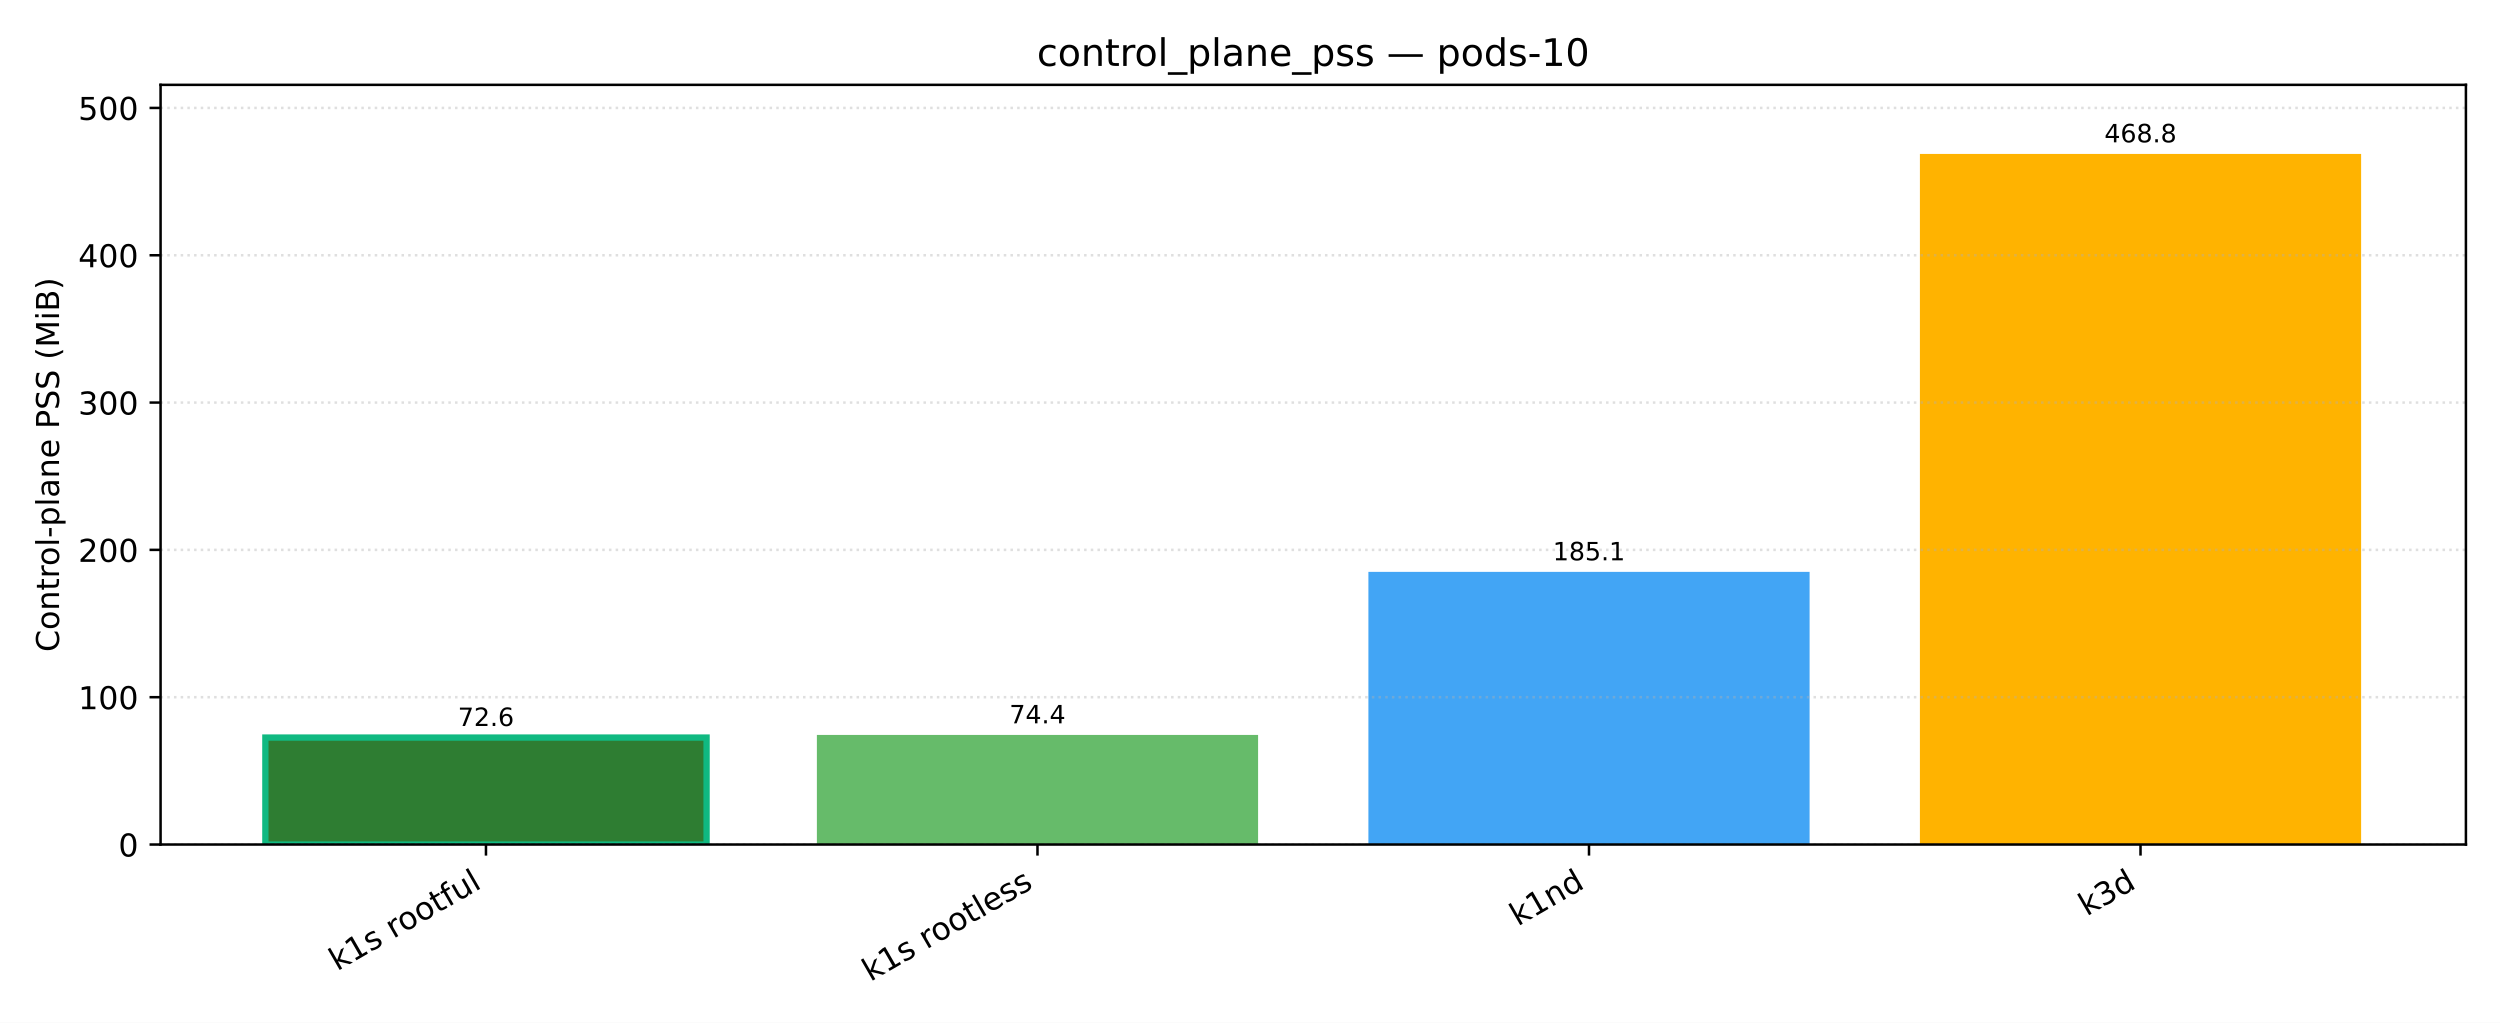
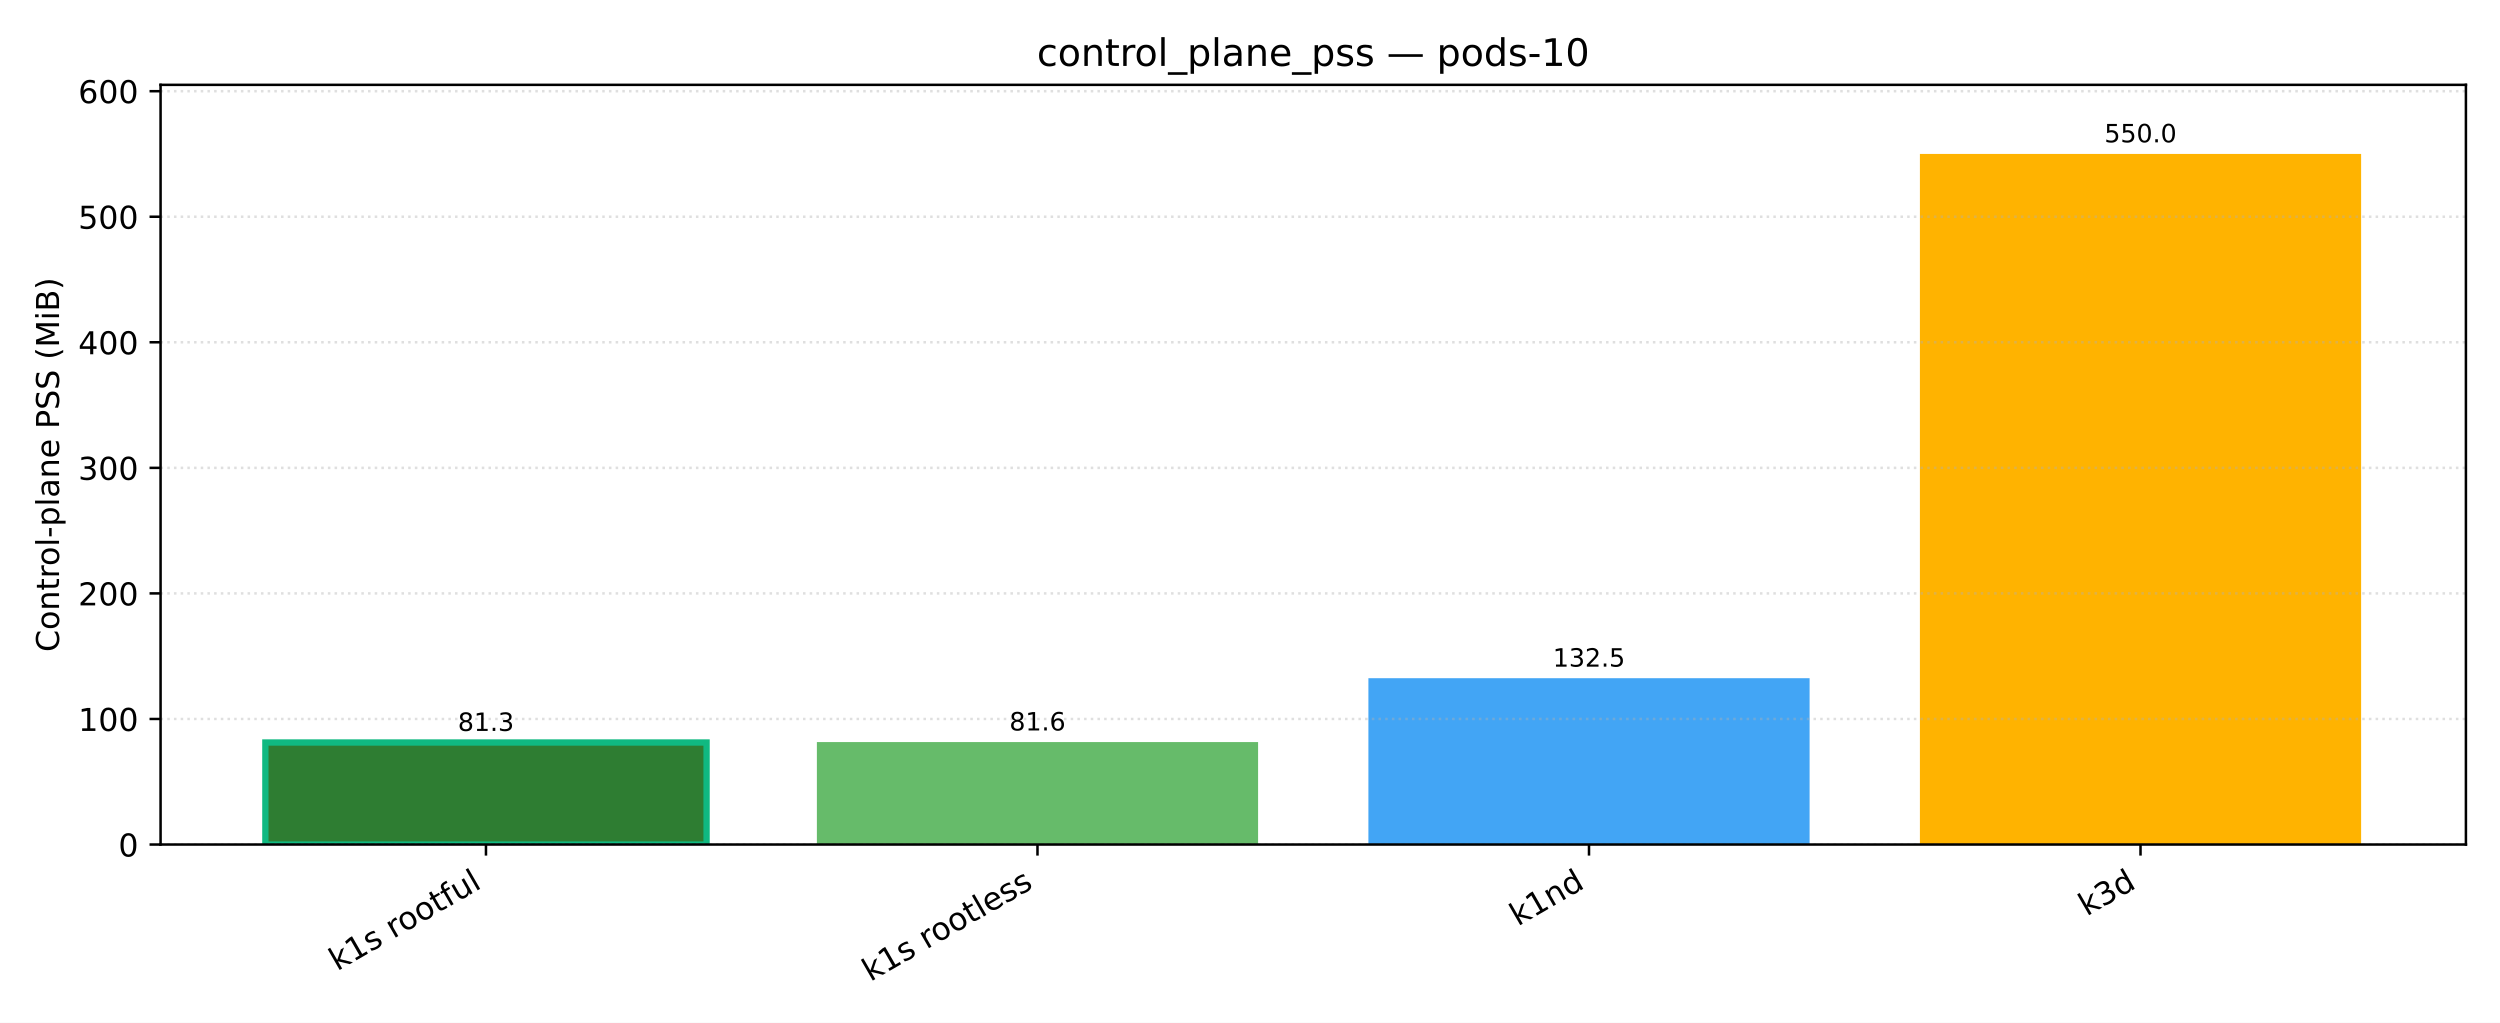
<svg xmlns="http://www.w3.org/2000/svg" xmlns:xlink="http://www.w3.org/1999/xlink" width="792pt" height="324pt" viewBox="0 0 792 324" version="1.1">
  <defs>
    <style type="text/css">*{stroke-linejoin: round; stroke-linecap: butt}</style>
  </defs>
  <g id="figure_1">
    <g id="patch_1">
      <path d="M 0 324  L 792 324  L 792 0  L 0 0  z " style="fill: #ffffff" />
    </g>
    <g id="axes_1">
      <g id="patch_2">
        <path d="M 50.87 267.545  L 781.2 267.545  L 781.2 26.88  L 50.87 26.88  z " style="fill: #ffffff" />
      </g>
      <g id="patch_3">
-         <path d="M 84.067 267.545  L 223.843 267.545  L 223.843 233.657  L 84.067 233.657  z " clip-path="url(#pf16aee8dcc)" style="fill: #2e7d32; stroke: #10b981; stroke-width: 2; stroke-linejoin: miter" />
+         <path d="M 84.067 267.545  L 223.843 267.545  L 223.843 235.222  L 84.067 235.222  z " clip-path="url(#p2e03559df8)" style="fill: #2e7d32; stroke: #10b981; stroke-width: 2; stroke-linejoin: miter" />
      </g>
      <g id="patch_4">
-         <path d="M 258.787 267.545  L 398.563 267.545  L 398.563 232.821  L 258.787 232.821  z " clip-path="url(#pf16aee8dcc)" style="fill: #66bb6a" />
+         <path d="M 258.787 267.545  L 398.563 267.545  L 398.563 235.077  L 258.787 235.077  z " clip-path="url(#p2e03559df8)" style="fill: #66bb6a" />
      </g>
      <g id="patch_5">
-         <path d="M 433.507 267.545  L 573.283 267.545  L 573.283 181.171  L 433.507 181.171  z " clip-path="url(#pf16aee8dcc)" style="fill: #42a5f5" />
+         <path d="M 433.507 267.545  L 573.283 267.545  L 573.283 214.854  L 433.507 214.854  z " clip-path="url(#p2e03559df8)" style="fill: #42a5f5" />
      </g>
      <g id="patch_6">
-         <path d="M 608.227 267.545  L 748.003 267.545  L 748.003 48.759  L 608.227 48.759  z " clip-path="url(#pf16aee8dcc)" style="fill: #ffb300" />
+         <path d="M 608.227 267.545  L 748.003 267.545  L 748.003 48.759  L 608.227 48.759  z " clip-path="url(#p2e03559df8)" style="fill: #ffb300" />
      </g>
      <g id="matplotlib.axis_1">
        <g id="xtick_1">
          <g id="line2d_1">
            <defs>
-               <path id="mac7f057dad" d="M 0 0  L 0 3.5  " style="stroke: #000000; stroke-width: 0.8" />
+               <path id="m248328931d" d="M 0 0  L 0 3.5  " style="stroke: #000000; stroke-width: 0.8" />
            </defs>
            <g>
-               <use xlink:href="#mac7f057dad" x="153.955" y="267.545" style="stroke: #000000; stroke-width: 0.8" />
+               <use xlink:href="#m248328931d" x="153.955" y="267.545" style="stroke: #000000; stroke-width: 0.8" />
            </g>
          </g>
          <g id="text_1">
            <g transform="translate(106.8249 307.7361) rotate(-30) scale(0.1 -0.1)">
              <defs>
                <path id="DejaVuSans-6b" d="M 581 4863  L 1159 4863  L 1159 1991  L 2875 3500  L 3609 3500  L 1753 1863  L 3688 0  L 2938 0  L 1159 1709  L 1159 0  L 581 0  L 581 4863  z " transform="scale(0.015625)" />
                <path id="DejaVuSans-31" d="M 794 531  L 1825 531  L 1825 4091  L 703 3866  L 703 4441  L 1819 4666  L 2450 4666  L 2450 531  L 3481 531  L 3481 0  L 794 0  L 794 531  z " transform="scale(0.015625)" />
                <path id="DejaVuSans-73" d="M 2834 3397  L 2834 2853  Q 2591 2978 2328 3040  Q 2066 3103 1784 3103  Q 1356 3103 1142 2972  Q 928 2841 928 2578  Q 928 2378 1081 2264  Q 1234 2150 1697 2047  L 1894 2003  Q 2506 1872 2764 1633  Q 3022 1394 3022 966  Q 3022 478 2636 193  Q 2250 -91 1575 -91  Q 1294 -91 989 -36  Q 684 19 347 128  L 347 722  Q 666 556 975 473  Q 1284 391 1588 391  Q 1994 391 2212 530  Q 2431 669 2431 922  Q 2431 1156 2273 1281  Q 2116 1406 1581 1522  L 1381 1569  Q 847 1681 609 1914  Q 372 2147 372 2553  Q 372 3047 722 3315  Q 1072 3584 1716 3584  Q 2034 3584 2315 3537  Q 2597 3491 2834 3397  z " transform="scale(0.015625)" />
                <path id="DejaVuSans-20" transform="scale(0.015625)" />
                <path id="DejaVuSans-72" d="M 2631 2963  Q 2534 3019 2420 3045  Q 2306 3072 2169 3072  Q 1681 3072 1420 2755  Q 1159 2438 1159 1844  L 1159 0  L 581 0  L 581 3500  L 1159 3500  L 1159 2956  Q 1341 3275 1631 3429  Q 1922 3584 2338 3584  Q 2397 3584 2469 3576  Q 2541 3569 2628 3553  L 2631 2963  z " transform="scale(0.015625)" />
                <path id="DejaVuSans-6f" d="M 1959 3097  Q 1497 3097 1228 2736  Q 959 2375 959 1747  Q 959 1119 1226 758  Q 1494 397 1959 397  Q 2419 397 2687 759  Q 2956 1122 2956 1747  Q 2956 2369 2687 2733  Q 2419 3097 1959 3097  z M 1959 3584  Q 2709 3584 3137 3096  Q 3566 2609 3566 1747  Q 3566 888 3137 398  Q 2709 -91 1959 -91  Q 1206 -91 779 398  Q 353 888 353 1747  Q 353 2609 779 3096  Q 1206 3584 1959 3584  z " transform="scale(0.015625)" />
                <path id="DejaVuSans-74" d="M 1172 4494  L 1172 3500  L 2356 3500  L 2356 3053  L 1172 3053  L 1172 1153  Q 1172 725 1289 603  Q 1406 481 1766 481  L 2356 481  L 2356 0  L 1766 0  Q 1100 0 847 248  Q 594 497 594 1153  L 594 3053  L 172 3053  L 172 3500  L 594 3500  L 594 4494  L 1172 4494  z " transform="scale(0.015625)" />
                <path id="DejaVuSans-66" d="M 2375 4863  L 2375 4384  L 1825 4384  Q 1516 4384 1395 4259  Q 1275 4134 1275 3809  L 1275 3500  L 2222 3500  L 2222 3053  L 1275 3053  L 1275 0  L 697 0  L 697 3053  L 147 3053  L 147 3500  L 697 3500  L 697 3744  Q 697 4328 969 4595  Q 1241 4863 1831 4863  L 2375 4863  z " transform="scale(0.015625)" />
                <path id="DejaVuSans-75" d="M 544 1381  L 544 3500  L 1119 3500  L 1119 1403  Q 1119 906 1312 657  Q 1506 409 1894 409  Q 2359 409 2629 706  Q 2900 1003 2900 1516  L 2900 3500  L 3475 3500  L 3475 0  L 2900 0  L 2900 538  Q 2691 219 2414 64  Q 2138 -91 1772 -91  Q 1169 -91 856 284  Q 544 659 544 1381  z M 1991 3584  L 1991 3584  z " transform="scale(0.015625)" />
                <path id="DejaVuSans-6c" d="M 603 4863  L 1178 4863  L 1178 0  L 603 0  L 603 4863  z " transform="scale(0.015625)" />
              </defs>
              <use xlink:href="#DejaVuSans-6b" />
              <use xlink:href="#DejaVuSans-31" transform="translate(57.91016 0)" />
              <use xlink:href="#DejaVuSans-73" transform="translate(121.5332 0)" />
              <use xlink:href="#DejaVuSans-20" transform="translate(173.6328 0)" />
              <use xlink:href="#DejaVuSans-72" transform="translate(205.4199 0)" />
              <use xlink:href="#DejaVuSans-6f" transform="translate(244.2832 0)" />
              <use xlink:href="#DejaVuSans-6f" transform="translate(305.4648 0)" />
              <use xlink:href="#DejaVuSans-74" transform="translate(366.6465 0)" />
              <use xlink:href="#DejaVuSans-66" transform="translate(405.8555 0)" />
              <use xlink:href="#DejaVuSans-75" transform="translate(441.0605 0)" />
              <use xlink:href="#DejaVuSans-6c" transform="translate(504.4395 0)" />
            </g>
          </g>
        </g>
        <g id="xtick_2">
          <g id="line2d_2">
            <g>
-               <use xlink:href="#mac7f057dad" x="328.675" y="267.545" style="stroke: #000000; stroke-width: 0.8" />
+               <use xlink:href="#m248328931d" x="328.675" y="267.545" style="stroke: #000000; stroke-width: 0.8" />
            </g>
          </g>
          <g id="text_2">
            <g transform="translate(275.7304 311.0931) rotate(-30) scale(0.1 -0.1)">
              <defs>
                <path id="DejaVuSans-65" d="M 3597 1894  L 3597 1613  L 953 1613  Q 991 1019 1311 708  Q 1631 397 2203 397  Q 2534 397 2845 478  Q 3156 559 3463 722  L 3463 178  Q 3153 47 2828 -22  Q 2503 -91 2169 -91  Q 1331 -91 842 396  Q 353 884 353 1716  Q 353 2575 817 3079  Q 1281 3584 2069 3584  Q 2775 3584 3186 3129  Q 3597 2675 3597 1894  z M 3022 2063  Q 3016 2534 2758 2815  Q 2500 3097 2075 3097  Q 1594 3097 1305 2825  Q 1016 2553 972 2059  L 3022 2063  z " transform="scale(0.015625)" />
              </defs>
              <use xlink:href="#DejaVuSans-6b" />
              <use xlink:href="#DejaVuSans-31" transform="translate(57.91016 0)" />
              <use xlink:href="#DejaVuSans-73" transform="translate(121.5332 0)" />
              <use xlink:href="#DejaVuSans-20" transform="translate(173.6328 0)" />
              <use xlink:href="#DejaVuSans-72" transform="translate(205.4199 0)" />
              <use xlink:href="#DejaVuSans-6f" transform="translate(244.2832 0)" />
              <use xlink:href="#DejaVuSans-6f" transform="translate(305.4648 0)" />
              <use xlink:href="#DejaVuSans-74" transform="translate(366.6465 0)" />
              <use xlink:href="#DejaVuSans-6c" transform="translate(405.8555 0)" />
              <use xlink:href="#DejaVuSans-65" transform="translate(433.6387 0)" />
              <use xlink:href="#DejaVuSans-73" transform="translate(495.1621 0)" />
              <use xlink:href="#DejaVuSans-73" transform="translate(547.2617 0)" />
            </g>
          </g>
        </g>
        <g id="xtick_3">
          <g id="line2d_3">
            <g>
-               <use xlink:href="#mac7f057dad" x="503.395" y="267.545" style="stroke: #000000; stroke-width: 0.8" />
+               <use xlink:href="#m248328931d" x="503.395" y="267.545" style="stroke: #000000; stroke-width: 0.8" />
            </g>
          </g>
          <g id="text_3">
            <g transform="translate(480.8439 293.5454) rotate(-30) scale(0.1 -0.1)">
              <defs>
                <path id="DejaVuSans-6e" d="M 3513 2113  L 3513 0  L 2938 0  L 2938 2094  Q 2938 2591 2744 2837  Q 2550 3084 2163 3084  Q 1697 3084 1428 2787  Q 1159 2491 1159 1978  L 1159 0  L 581 0  L 581 3500  L 1159 3500  L 1159 2956  Q 1366 3272 1645 3428  Q 1925 3584 2291 3584  Q 2894 3584 3203 3211  Q 3513 2838 3513 2113  z " transform="scale(0.015625)" />
                <path id="DejaVuSans-64" d="M 2906 2969  L 2906 4863  L 3481 4863  L 3481 0  L 2906 0  L 2906 525  Q 2725 213 2448 61  Q 2172 -91 1784 -91  Q 1150 -91 751 415  Q 353 922 353 1747  Q 353 2572 751 3078  Q 1150 3584 1784 3584  Q 2172 3584 2448 3432  Q 2725 3281 2906 2969  z M 947 1747  Q 947 1113 1208 752  Q 1469 391 1925 391  Q 2381 391 2643 752  Q 2906 1113 2906 1747  Q 2906 2381 2643 2742  Q 2381 3103 1925 3103  Q 1469 3103 1208 2742  Q 947 2381 947 1747  z " transform="scale(0.015625)" />
              </defs>
              <use xlink:href="#DejaVuSans-6b" />
              <use xlink:href="#DejaVuSans-31" transform="translate(57.91016 0)" />
              <use xlink:href="#DejaVuSans-6e" transform="translate(121.5332 0)" />
              <use xlink:href="#DejaVuSans-64" transform="translate(184.9121 0)" />
            </g>
          </g>
        </g>
        <g id="xtick_4">
          <g id="line2d_4">
            <g>
-               <use xlink:href="#mac7f057dad" x="678.115" y="267.545" style="stroke: #000000; stroke-width: 0.8" />
+               <use xlink:href="#m248328931d" x="678.115" y="267.545" style="stroke: #000000; stroke-width: 0.8" />
            </g>
          </g>
          <g id="text_4">
            <g transform="translate(661.0525 290.3767) rotate(-30) scale(0.1 -0.1)">
              <defs>
                <path id="DejaVuSans-33" d="M 2597 2516  Q 3050 2419 3304 2112  Q 3559 1806 3559 1356  Q 3559 666 3084 287  Q 2609 -91 1734 -91  Q 1441 -91 1130 -33  Q 819 25 488 141  L 488 750  Q 750 597 1062 519  Q 1375 441 1716 441  Q 2309 441 2620 675  Q 2931 909 2931 1356  Q 2931 1769 2642 2001  Q 2353 2234 1838 2234  L 1294 2234  L 1294 2753  L 1863 2753  Q 2328 2753 2575 2939  Q 2822 3125 2822 3475  Q 2822 3834 2567 4026  Q 2313 4219 1838 4219  Q 1578 4219 1281 4162  Q 984 4106 628 3988  L 628 4550  Q 988 4650 1302 4700  Q 1616 4750 1894 4750  Q 2613 4750 3031 4423  Q 3450 4097 3450 3541  Q 3450 3153 3228 2886  Q 3006 2619 2597 2516  z " transform="scale(0.015625)" />
              </defs>
              <use xlink:href="#DejaVuSans-6b" />
              <use xlink:href="#DejaVuSans-33" transform="translate(57.91016 0)" />
              <use xlink:href="#DejaVuSans-64" transform="translate(121.5332 0)" />
            </g>
          </g>
        </g>
      </g>
      <g id="matplotlib.axis_2">
        <g id="ytick_1">
          <g id="line2d_5">
-             <path d="M 50.87 267.545  L 781.2 267.545  " clip-path="url(#pf16aee8dcc)" style="fill: none; stroke-dasharray: 0.8,1.32; stroke-dashoffset: 0; stroke: #b0b0b0; stroke-opacity: 0.4; stroke-width: 0.8" />
+             <path d="M 50.87 267.545  L 781.2 267.545  " clip-path="url(#p2e03559df8)" style="fill: none; stroke-dasharray: 0.8,1.32; stroke-dashoffset: 0; stroke: #b0b0b0; stroke-opacity: 0.4; stroke-width: 0.8" />
          </g>
          <g id="line2d_6">
            <defs>
-               <path id="m57801adf62" d="M 0 0  L -3.5 0  " style="stroke: #000000; stroke-width: 0.8" />
+               <path id="m58e1394b88" d="M 0 0  L -3.5 0  " style="stroke: #000000; stroke-width: 0.8" />
            </defs>
            <g>
-               <use xlink:href="#m57801adf62" x="50.87" y="267.545" style="stroke: #000000; stroke-width: 0.8" />
+               <use xlink:href="#m58e1394b88" x="50.87" y="267.545" style="stroke: #000000; stroke-width: 0.8" />
            </g>
          </g>
          <g id="text_5">
            <g transform="translate(37.5075 271.3447) scale(0.1 -0.1)">
              <defs>
                <path id="DejaVuSans-30" d="M 2034 4250  Q 1547 4250 1301 3770  Q 1056 3291 1056 2328  Q 1056 1369 1301 889  Q 1547 409 2034 409  Q 2525 409 2770 889  Q 3016 1369 3016 2328  Q 3016 3291 2770 3770  Q 2525 4250 2034 4250  z M 2034 4750  Q 2819 4750 3233 4129  Q 3647 3509 3647 2328  Q 3647 1150 3233 529  Q 2819 -91 2034 -91  Q 1250 -91 836 529  Q 422 1150 422 2328  Q 422 3509 836 4129  Q 1250 4750 2034 4750  z " transform="scale(0.015625)" />
              </defs>
              <use xlink:href="#DejaVuSans-30" />
            </g>
          </g>
        </g>
        <g id="ytick_2">
          <g id="line2d_7">
-             <path d="M 50.87 220.875  L 781.2 220.875  " clip-path="url(#pf16aee8dcc)" style="fill: none; stroke-dasharray: 0.8,1.32; stroke-dashoffset: 0; stroke: #b0b0b0; stroke-opacity: 0.4; stroke-width: 0.8" />
+             <path d="M 50.87 227.769  L 781.2 227.769  " clip-path="url(#p2e03559df8)" style="fill: none; stroke-dasharray: 0.8,1.32; stroke-dashoffset: 0; stroke: #b0b0b0; stroke-opacity: 0.4; stroke-width: 0.8" />
          </g>
          <g id="line2d_8">
            <g>
-               <use xlink:href="#m57801adf62" x="50.87" y="220.875" style="stroke: #000000; stroke-width: 0.8" />
+               <use xlink:href="#m58e1394b88" x="50.87" y="227.769" style="stroke: #000000; stroke-width: 0.8" />
            </g>
          </g>
          <g id="text_6">
-             <g transform="translate(24.7825 224.6743) scale(0.1 -0.1)">
+             <g transform="translate(24.7825 231.5682) scale(0.1 -0.1)">
              <use xlink:href="#DejaVuSans-31" />
              <use xlink:href="#DejaVuSans-30" transform="translate(63.62305 0)" />
              <use xlink:href="#DejaVuSans-30" transform="translate(127.2461 0)" />
            </g>
          </g>
        </g>
        <g id="ytick_3">
          <g id="line2d_9">
-             <path d="M 50.87 174.205  L 781.2 174.205  " clip-path="url(#pf16aee8dcc)" style="fill: none; stroke-dasharray: 0.8,1.32; stroke-dashoffset: 0; stroke: #b0b0b0; stroke-opacity: 0.4; stroke-width: 0.8" />
+             <path d="M 50.87 187.992  L 781.2 187.992  " clip-path="url(#p2e03559df8)" style="fill: none; stroke-dasharray: 0.8,1.32; stroke-dashoffset: 0; stroke: #b0b0b0; stroke-opacity: 0.4; stroke-width: 0.8" />
          </g>
          <g id="line2d_10">
            <g>
-               <use xlink:href="#m57801adf62" x="50.87" y="174.205" style="stroke: #000000; stroke-width: 0.8" />
+               <use xlink:href="#m58e1394b88" x="50.87" y="187.992" style="stroke: #000000; stroke-width: 0.8" />
            </g>
          </g>
          <g id="text_7">
-             <g transform="translate(24.7825 178.0038) scale(0.1 -0.1)">
+             <g transform="translate(24.7825 191.7916) scale(0.1 -0.1)">
              <defs>
                <path id="DejaVuSans-32" d="M 1228 531  L 3431 531  L 3431 0  L 469 0  L 469 531  Q 828 903 1448 1529  Q 2069 2156 2228 2338  Q 2531 2678 2651 2914  Q 2772 3150 2772 3378  Q 2772 3750 2511 3984  Q 2250 4219 1831 4219  Q 1534 4219 1204 4116  Q 875 4013 500 3803  L 500 4441  Q 881 4594 1212 4672  Q 1544 4750 1819 4750  Q 2544 4750 2975 4387  Q 3406 4025 3406 3419  Q 3406 3131 3298 2873  Q 3191 2616 2906 2266  Q 2828 2175 2409 1742  Q 1991 1309 1228 531  z " transform="scale(0.015625)" />
              </defs>
              <use xlink:href="#DejaVuSans-32" />
              <use xlink:href="#DejaVuSans-30" transform="translate(63.62305 0)" />
              <use xlink:href="#DejaVuSans-30" transform="translate(127.2461 0)" />
            </g>
          </g>
        </g>
        <g id="ytick_4">
          <g id="line2d_11">
-             <path d="M 50.87 127.534  L 781.2 127.534  " clip-path="url(#pf16aee8dcc)" style="fill: none; stroke-dasharray: 0.8,1.32; stroke-dashoffset: 0; stroke: #b0b0b0; stroke-opacity: 0.4; stroke-width: 0.8" />
+             <path d="M 50.87 148.216  L 781.2 148.216  " clip-path="url(#p2e03559df8)" style="fill: none; stroke-dasharray: 0.8,1.32; stroke-dashoffset: 0; stroke: #b0b0b0; stroke-opacity: 0.4; stroke-width: 0.8" />
          </g>
          <g id="line2d_12">
            <g>
-               <use xlink:href="#m57801adf62" x="50.87" y="127.534" style="stroke: #000000; stroke-width: 0.8" />
+               <use xlink:href="#m58e1394b88" x="50.87" y="148.216" style="stroke: #000000; stroke-width: 0.8" />
            </g>
          </g>
          <g id="text_8">
-             <g transform="translate(24.7825 131.3334) scale(0.1 -0.1)">
+             <g transform="translate(24.7825 152.0151) scale(0.1 -0.1)">
              <use xlink:href="#DejaVuSans-33" />
              <use xlink:href="#DejaVuSans-30" transform="translate(63.62305 0)" />
              <use xlink:href="#DejaVuSans-30" transform="translate(127.2461 0)" />
            </g>
          </g>
        </g>
        <g id="ytick_5">
          <g id="line2d_13">
-             <path d="M 50.87 80.864  L 781.2 80.864  " clip-path="url(#pf16aee8dcc)" style="fill: none; stroke-dasharray: 0.8,1.32; stroke-dashoffset: 0; stroke: #b0b0b0; stroke-opacity: 0.4; stroke-width: 0.8" />
+             <path d="M 50.87 108.439  L 781.2 108.439  " clip-path="url(#p2e03559df8)" style="fill: none; stroke-dasharray: 0.8,1.32; stroke-dashoffset: 0; stroke: #b0b0b0; stroke-opacity: 0.4; stroke-width: 0.8" />
          </g>
          <g id="line2d_14">
            <g>
-               <use xlink:href="#m57801adf62" x="50.87" y="80.864" style="stroke: #000000; stroke-width: 0.8" />
+               <use xlink:href="#m58e1394b88" x="50.87" y="108.439" style="stroke: #000000; stroke-width: 0.8" />
            </g>
          </g>
          <g id="text_9">
-             <g transform="translate(24.7825 84.66296) scale(0.1 -0.1)">
+             <g transform="translate(24.7825 112.2386) scale(0.1 -0.1)">
              <defs>
                <path id="DejaVuSans-34" d="M 2419 4116  L 825 1625  L 2419 1625  L 2419 4116  z M 2253 4666  L 3047 4666  L 3047 1625  L 3713 1625  L 3713 1100  L 3047 1100  L 3047 0  L 2419 0  L 2419 1100  L 313 1100  L 313 1709  L 2253 4666  z " transform="scale(0.015625)" />
              </defs>
              <use xlink:href="#DejaVuSans-34" />
              <use xlink:href="#DejaVuSans-30" transform="translate(63.62305 0)" />
              <use xlink:href="#DejaVuSans-30" transform="translate(127.2461 0)" />
            </g>
          </g>
        </g>
        <g id="ytick_6">
          <g id="line2d_15">
-             <path d="M 50.87 34.193  L 781.2 34.193  " clip-path="url(#pf16aee8dcc)" style="fill: none; stroke-dasharray: 0.8,1.32; stroke-dashoffset: 0; stroke: #b0b0b0; stroke-opacity: 0.4; stroke-width: 0.8" />
+             <path d="M 50.87 68.663  L 781.2 68.663  " clip-path="url(#p2e03559df8)" style="fill: none; stroke-dasharray: 0.8,1.32; stroke-dashoffset: 0; stroke: #b0b0b0; stroke-opacity: 0.4; stroke-width: 0.8" />
          </g>
          <g id="line2d_16">
            <g>
-               <use xlink:href="#m57801adf62" x="50.87" y="34.193" style="stroke: #000000; stroke-width: 0.8" />
+               <use xlink:href="#m58e1394b88" x="50.87" y="68.663" style="stroke: #000000; stroke-width: 0.8" />
            </g>
          </g>
          <g id="text_10">
-             <g transform="translate(24.7825 37.99253) scale(0.1 -0.1)">
+             <g transform="translate(24.7825 72.46208) scale(0.1 -0.1)">
              <defs>
                <path id="DejaVuSans-35" d="M 691 4666  L 3169 4666  L 3169 4134  L 1269 4134  L 1269 2991  Q 1406 3038 1543 3061  Q 1681 3084 1819 3084  Q 2600 3084 3056 2656  Q 3513 2228 3513 1497  Q 3513 744 3044 326  Q 2575 -91 1722 -91  Q 1428 -91 1123 -41  Q 819 9 494 109  L 494 744  Q 775 591 1075 516  Q 1375 441 1709 441  Q 2250 441 2565 725  Q 2881 1009 2881 1497  Q 2881 1984 2565 2268  Q 2250 2553 1709 2553  Q 1456 2553 1204 2497  Q 953 2441 691 2322  L 691 4666  z " transform="scale(0.015625)" />
              </defs>
              <use xlink:href="#DejaVuSans-35" />
              <use xlink:href="#DejaVuSans-30" transform="translate(63.62305 0)" />
              <use xlink:href="#DejaVuSans-30" transform="translate(127.2461 0)" />
            </g>
          </g>
        </g>
-         <g id="text_11">
+         <g id="ytick_7">
+           <g id="line2d_17">
+             <path d="M 50.87 28.886  L 781.2 28.886  " clip-path="url(#p2e03559df8)" style="fill: none; stroke-dasharray: 0.8,1.32; stroke-dashoffset: 0; stroke: #b0b0b0; stroke-opacity: 0.4; stroke-width: 0.8" />
+           </g>
+           <g id="line2d_18">
+             <g>
+               <use xlink:href="#m58e1394b88" x="50.87" y="28.886" style="stroke: #000000; stroke-width: 0.8" />
+             </g>
+           </g>
+           <g id="text_11">
+             <g transform="translate(24.7825 32.68556) scale(0.1 -0.1)">
+               <defs>
+                 <path id="DejaVuSans-36" d="M 2113 2584  Q 1688 2584 1439 2293  Q 1191 2003 1191 1497  Q 1191 994 1439 701  Q 1688 409 2113 409  Q 2538 409 2786 701  Q 3034 994 3034 1497  Q 3034 2003 2786 2293  Q 2538 2584 2113 2584  z M 3366 4563  L 3366 3988  Q 3128 4100 2886 4159  Q 2644 4219 2406 4219  Q 1781 4219 1451 3797  Q 1122 3375 1075 2522  Q 1259 2794 1537 2939  Q 1816 3084 2150 3084  Q 2853 3084 3261 2657  Q 3669 2231 3669 1497  Q 3669 778 3244 343  Q 2819 -91 2113 -91  Q 1303 -91 875 529  Q 447 1150 447 2328  Q 447 3434 972 4092  Q 1497 4750 2381 4750  Q 2619 4750 2861 4703  Q 3103 4656 3366 4563  z " transform="scale(0.015625)" />
+               </defs>
+               <use xlink:href="#DejaVuSans-36" />
+               <use xlink:href="#DejaVuSans-30" transform="translate(63.62305 0)" />
+               <use xlink:href="#DejaVuSans-30" transform="translate(127.2461 0)" />
+             </g>
+           </g>
+         </g>
+         <g id="text_12">
          <g transform="translate(18.70281 206.537) rotate(-90) scale(0.1 -0.1)">
            <defs>
              <path id="DejaVuSans-43" d="M 4122 4306  L 4122 3641  Q 3803 3938 3442 4084  Q 3081 4231 2675 4231  Q 1875 4231 1450 3742  Q 1025 3253 1025 2328  Q 1025 1406 1450 917  Q 1875 428 2675 428  Q 3081 428 3442 575  Q 3803 722 4122 1019  L 4122 359  Q 3791 134 3420 21  Q 3050 -91 2638 -91  Q 1578 -91 968 557  Q 359 1206 359 2328  Q 359 3453 968 4101  Q 1578 4750 2638 4750  Q 3056 4750 3426 4639  Q 3797 4528 4122 4306  z " transform="scale(0.015625)" />
              <path id="DejaVuSans-2011" d="M 313 2009  L 1997 2009  L 1997 1497  L 313 1497  L 313 2009  z " transform="scale(0.015625)" />
              <path id="DejaVuSans-70" d="M 1159 525  L 1159 -1331  L 581 -1331  L 581 3500  L 1159 3500  L 1159 2969  Q 1341 3281 1617 3432  Q 1894 3584 2278 3584  Q 2916 3584 3314 3078  Q 3713 2572 3713 1747  Q 3713 922 3314 415  Q 2916 -91 2278 -91  Q 1894 -91 1617 61  Q 1341 213 1159 525  z M 3116 1747  Q 3116 2381 2855 2742  Q 2594 3103 2138 3103  Q 1681 3103 1420 2742  Q 1159 2381 1159 1747  Q 1159 1113 1420 752  Q 1681 391 2138 391  Q 2594 391 2855 752  Q 3116 1113 3116 1747  z " transform="scale(0.015625)" />
              <path id="DejaVuSans-61" d="M 2194 1759  Q 1497 1759 1228 1600  Q 959 1441 959 1056  Q 959 750 1161 570  Q 1363 391 1709 391  Q 2188 391 2477 730  Q 2766 1069 2766 1631  L 2766 1759  L 2194 1759  z M 3341 1997  L 3341 0  L 2766 0  L 2766 531  Q 2569 213 2275 61  Q 1981 -91 1556 -91  Q 1019 -91 701 211  Q 384 513 384 1019  Q 384 1609 779 1909  Q 1175 2209 1959 2209  L 2766 2209  L 2766 2266  Q 2766 2663 2505 2880  Q 2244 3097 1772 3097  Q 1472 3097 1187 3025  Q 903 2953 641 2809  L 641 3341  Q 956 3463 1253 3523  Q 1550 3584 1831 3584  Q 2591 3584 2966 3190  Q 3341 2797 3341 1997  z " transform="scale(0.015625)" />
              <path id="DejaVuSans-50" d="M 1259 4147  L 1259 2394  L 2053 2394  Q 2494 2394 2734 2622  Q 2975 2850 2975 3272  Q 2975 3691 2734 3919  Q 2494 4147 2053 4147  L 1259 4147  z M 628 4666  L 2053 4666  Q 2838 4666 3239 4311  Q 3641 3956 3641 3272  Q 3641 2581 3239 2228  Q 2838 1875 2053 1875  L 1259 1875  L 1259 0  L 628 0  L 628 4666  z " transform="scale(0.015625)" />
              <path id="DejaVuSans-53" d="M 3425 4513  L 3425 3897  Q 3066 4069 2747 4153  Q 2428 4238 2131 4238  Q 1616 4238 1336 4038  Q 1056 3838 1056 3469  Q 1056 3159 1242 3001  Q 1428 2844 1947 2747  L 2328 2669  Q 3034 2534 3370 2195  Q 3706 1856 3706 1288  Q 3706 609 3251 259  Q 2797 -91 1919 -91  Q 1588 -91 1214 -16  Q 841 59 441 206  L 441 856  Q 825 641 1194 531  Q 1563 422 1919 422  Q 2459 422 2753 634  Q 3047 847 3047 1241  Q 3047 1584 2836 1778  Q 2625 1972 2144 2069  L 1759 2144  Q 1053 2284 737 2584  Q 422 2884 422 3419  Q 422 4038 858 4394  Q 1294 4750 2059 4750  Q 2388 4750 2728 4690  Q 3069 4631 3425 4513  z " transform="scale(0.015625)" />
              <path id="DejaVuSans-28" d="M 1984 4856  Q 1566 4138 1362 3434  Q 1159 2731 1159 2009  Q 1159 1288 1364 580  Q 1569 -128 1984 -844  L 1484 -844  Q 1016 -109 783 600  Q 550 1309 550 2009  Q 550 2706 781 3412  Q 1013 4119 1484 4856  L 1984 4856  z " transform="scale(0.015625)" />
              <path id="DejaVuSans-4d" d="M 628 4666  L 1569 4666  L 2759 1491  L 3956 4666  L 4897 4666  L 4897 0  L 4281 0  L 4281 4097  L 3078 897  L 2444 897  L 1241 4097  L 1241 0  L 628 0  L 628 4666  z " transform="scale(0.015625)" />
              <path id="DejaVuSans-69" d="M 603 3500  L 1178 3500  L 1178 0  L 603 0  L 603 3500  z M 603 4863  L 1178 4863  L 1178 4134  L 603 4134  L 603 4863  z " transform="scale(0.015625)" />
              <path id="DejaVuSans-42" d="M 1259 2228  L 1259 519  L 2272 519  Q 2781 519 3026 730  Q 3272 941 3272 1375  Q 3272 1813 3026 2020  Q 2781 2228 2272 2228  L 1259 2228  z M 1259 4147  L 1259 2741  L 2194 2741  Q 2656 2741 2882 2914  Q 3109 3088 3109 3444  Q 3109 3797 2882 3972  Q 2656 4147 2194 4147  L 1259 4147  z M 628 4666  L 2241 4666  Q 2963 4666 3353 4366  Q 3744 4066 3744 3513  Q 3744 3084 3544 2831  Q 3344 2578 2956 2516  Q 3422 2416 3680 2098  Q 3938 1781 3938 1306  Q 3938 681 3513 340  Q 3088 0 2303 0  L 628 0  L 628 4666  z " transform="scale(0.015625)" />
              <path id="DejaVuSans-29" d="M 513 4856  L 1013 4856  Q 1481 4119 1714 3412  Q 1947 2706 1947 2009  Q 1947 1309 1714 600  Q 1481 -109 1013 -844  L 513 -844  Q 928 -128 1133 580  Q 1338 1288 1338 2009  Q 1338 2731 1133 3434  Q 928 4138 513 4856  z " transform="scale(0.015625)" />
            </defs>
            <use xlink:href="#DejaVuSans-43" />
            <use xlink:href="#DejaVuSans-6f" transform="translate(69.82422 0)" />
            <use xlink:href="#DejaVuSans-6e" transform="translate(131.0059 0)" />
            <use xlink:href="#DejaVuSans-74" transform="translate(194.3848 0)" />
            <use xlink:href="#DejaVuSans-72" transform="translate(233.5938 0)" />
            <use xlink:href="#DejaVuSans-6f" transform="translate(272.457 0)" />
            <use xlink:href="#DejaVuSans-6c" transform="translate(333.6387 0)" />
            <use xlink:href="#DejaVuSans-2011" transform="translate(361.4219 0)" />
            <use xlink:href="#DejaVuSans-70" transform="translate(397.5059 0)" />
            <use xlink:href="#DejaVuSans-6c" transform="translate(460.9824 0)" />
            <use xlink:href="#DejaVuSans-61" transform="translate(488.7656 0)" />
            <use xlink:href="#DejaVuSans-6e" transform="translate(550.0449 0)" />
            <use xlink:href="#DejaVuSans-65" transform="translate(613.4238 0)" />
            <use xlink:href="#DejaVuSans-20" transform="translate(674.9473 0)" />
            <use xlink:href="#DejaVuSans-50" transform="translate(706.7344 0)" />
            <use xlink:href="#DejaVuSans-53" transform="translate(767.0371 0)" />
            <use xlink:href="#DejaVuSans-53" transform="translate(830.5137 0)" />
            <use xlink:href="#DejaVuSans-20" transform="translate(893.9902 0)" />
            <use xlink:href="#DejaVuSans-28" transform="translate(925.7773 0)" />
            <use xlink:href="#DejaVuSans-4d" transform="translate(964.791 0)" />
            <use xlink:href="#DejaVuSans-69" transform="translate(1051.07 0)" />
            <use xlink:href="#DejaVuSans-42" transform="translate(1078.854 0)" />
            <use xlink:href="#DejaVuSans-29" transform="translate(1147.457 0)" />
          </g>
        </g>
      </g>
      <g id="patch_7">
        <path d="M 50.87 267.545  L 50.87 26.88  " style="fill: none; stroke: #000000; stroke-width: 0.8; stroke-linejoin: miter; stroke-linecap: square" />
      </g>
      <g id="patch_8">
        <path d="M 781.2 267.545  L 781.2 26.88  " style="fill: none; stroke: #000000; stroke-width: 0.8; stroke-linejoin: miter; stroke-linecap: square" />
      </g>
      <g id="patch_9">
        <path d="M 50.87 267.545  L 781.2 267.545  " style="fill: none; stroke: #000000; stroke-width: 0.8; stroke-linejoin: miter; stroke-linecap: square" />
      </g>
      <g id="patch_10">
        <path d="M 50.87 26.88  L 781.2 26.88  " style="fill: none; stroke: #000000; stroke-width: 0.8; stroke-linejoin: miter; stroke-linecap: square" />
      </g>
-       <g id="text_12">
-         <g transform="translate(145.0486 229.9928) scale(0.08 -0.08)">
+       <g id="text_13">
+         <g transform="translate(145.0486 231.5586) scale(0.08 -0.08)">
          <defs>
-             <path id="DejaVuSans-37" d="M 525 4666  L 3525 4666  L 3525 4397  L 1831 0  L 1172 0  L 2766 4134  L 525 4134  L 525 4666  z " transform="scale(0.015625)" />
+             <path id="DejaVuSans-38" d="M 2034 2216  Q 1584 2216 1326 1975  Q 1069 1734 1069 1313  Q 1069 891 1326 650  Q 1584 409 2034 409  Q 2484 409 2743 651  Q 3003 894 3003 1313  Q 3003 1734 2745 1975  Q 2488 2216 2034 2216  z M 1403 2484  Q 997 2584 770 2862  Q 544 3141 544 3541  Q 544 4100 942 4425  Q 1341 4750 2034 4750  Q 2731 4750 3128 4425  Q 3525 4100 3525 3541  Q 3525 3141 3298 2862  Q 3072 2584 2669 2484  Q 3125 2378 3379 2068  Q 3634 1759 3634 1313  Q 3634 634 3220 271  Q 2806 -91 2034 -91  Q 1263 -91 848 271  Q 434 634 434 1313  Q 434 1759 690 2068  Q 947 2378 1403 2484  z M 1172 3481  Q 1172 3119 1398 2916  Q 1625 2713 2034 2713  Q 2441 2713 2670 2916  Q 2900 3119 2900 3481  Q 2900 3844 2670 4047  Q 2441 4250 2034 4250  Q 1625 4250 1398 4047  Q 1172 3844 1172 3481  z " transform="scale(0.015625)" />
            <path id="DejaVuSans-2e" d="M 684 794  L 1344 794  L 1344 0  L 684 0  L 684 794  z " transform="scale(0.015625)" />
-             <path id="DejaVuSans-36" d="M 2113 2584  Q 1688 2584 1439 2293  Q 1191 2003 1191 1497  Q 1191 994 1439 701  Q 1688 409 2113 409  Q 2538 409 2786 701  Q 3034 994 3034 1497  Q 3034 2003 2786 2293  Q 2538 2584 2113 2584  z M 3366 4563  L 3366 3988  Q 3128 4100 2886 4159  Q 2644 4219 2406 4219  Q 1781 4219 1451 3797  Q 1122 3375 1075 2522  Q 1259 2794 1537 2939  Q 1816 3084 2150 3084  Q 2853 3084 3261 2657  Q 3669 2231 3669 1497  Q 3669 778 3244 343  Q 2819 -91 2113 -91  Q 1303 -91 875 529  Q 447 1150 447 2328  Q 447 3434 972 4092  Q 1497 4750 2381 4750  Q 2619 4750 2861 4703  Q 3103 4656 3366 4563  z " transform="scale(0.015625)" />
          </defs>
-           <use xlink:href="#DejaVuSans-37" />
-           <use xlink:href="#DejaVuSans-32" transform="translate(63.62305 0)" />
+           <use xlink:href="#DejaVuSans-38" />
+           <use xlink:href="#DejaVuSans-31" transform="translate(63.62305 0)" />
+           <use xlink:href="#DejaVuSans-2e" transform="translate(127.2461 0)" />
+           <use xlink:href="#DejaVuSans-33" transform="translate(159.0332 0)" />
+         </g>
+       </g>
+       <g id="text_14">
+         <g transform="translate(319.7687 231.413) scale(0.08 -0.08)">
+           <use xlink:href="#DejaVuSans-38" />
+           <use xlink:href="#DejaVuSans-31" transform="translate(63.62305 0)" />
          <use xlink:href="#DejaVuSans-2e" transform="translate(127.2461 0)" />
          <use xlink:href="#DejaVuSans-36" transform="translate(159.0332 0)" />
        </g>
      </g>
-       <g id="text_13">
-         <g transform="translate(319.7687 229.1574) scale(0.08 -0.08)">
-           <use xlink:href="#DejaVuSans-37" />
-           <use xlink:href="#DejaVuSans-34" transform="translate(63.62305 0)" />
-           <use xlink:href="#DejaVuSans-2e" transform="translate(127.2461 0)" />
-           <use xlink:href="#DejaVuSans-34" transform="translate(159.0332 0)" />
-         </g>
-       </g>
-       <g id="text_14">
-         <g transform="translate(491.9438 177.5077) scale(0.08 -0.08)">
-           <defs>
-             <path id="DejaVuSans-38" d="M 2034 2216  Q 1584 2216 1326 1975  Q 1069 1734 1069 1313  Q 1069 891 1326 650  Q 1584 409 2034 409  Q 2484 409 2743 651  Q 3003 894 3003 1313  Q 3003 1734 2745 1975  Q 2488 2216 2034 2216  z M 1403 2484  Q 997 2584 770 2862  Q 544 3141 544 3541  Q 544 4100 942 4425  Q 1341 4750 2034 4750  Q 2731 4750 3128 4425  Q 3525 4100 3525 3541  Q 3525 3141 3298 2862  Q 3072 2584 2669 2484  Q 3125 2378 3379 2068  Q 3634 1759 3634 1313  Q 3634 634 3220 271  Q 2806 -91 2034 -91  Q 1263 -91 848 271  Q 434 634 434 1313  Q 434 1759 690 2068  Q 947 2378 1403 2484  z M 1172 3481  Q 1172 3119 1398 2916  Q 1625 2713 2034 2713  Q 2441 2713 2670 2916  Q 2900 3119 2900 3481  Q 2900 3844 2670 4047  Q 2441 4250 2034 4250  Q 1625 4250 1398 4047  Q 1172 3844 1172 3481  z " transform="scale(0.015625)" />
-           </defs>
+       <g id="text_15">
+         <g transform="translate(491.9438 211.1903) scale(0.08 -0.08)">
          <use xlink:href="#DejaVuSans-31" />
-           <use xlink:href="#DejaVuSans-38" transform="translate(63.62305 0)" />
-           <use xlink:href="#DejaVuSans-35" transform="translate(127.2461 0)" />
+           <use xlink:href="#DejaVuSans-33" transform="translate(63.62305 0)" />
+           <use xlink:href="#DejaVuSans-32" transform="translate(127.2461 0)" />
          <use xlink:href="#DejaVuSans-2e" transform="translate(190.8691 0)" />
-           <use xlink:href="#DejaVuSans-31" transform="translate(222.6562 0)" />
-         </g>
-       </g>
-       <g id="text_15">
+           <use xlink:href="#DejaVuSans-35" transform="translate(222.6562 0)" />
+         </g>
+       </g>
+       <g id="text_16">
        <g transform="translate(666.6639 45.09493) scale(0.08 -0.08)">
-           <use xlink:href="#DejaVuSans-34" />
-           <use xlink:href="#DejaVuSans-36" transform="translate(63.62305 0)" />
-           <use xlink:href="#DejaVuSans-38" transform="translate(127.2461 0)" />
+           <use xlink:href="#DejaVuSans-35" />
+           <use xlink:href="#DejaVuSans-35" transform="translate(63.62305 0)" />
+           <use xlink:href="#DejaVuSans-30" transform="translate(127.2461 0)" />
          <use xlink:href="#DejaVuSans-2e" transform="translate(190.8691 0)" />
-           <use xlink:href="#DejaVuSans-38" transform="translate(222.6562 0)" />
-         </g>
-       </g>
-       <g id="text_16">
+           <use xlink:href="#DejaVuSans-30" transform="translate(222.6562 0)" />
+         </g>
+       </g>
+       <g id="text_17">
        <g transform="translate(328.5044 20.88) scale(0.12 -0.12)">
          <defs>
            <path id="DejaVuSans-63" d="M 3122 3366  L 3122 2828  Q 2878 2963 2633 3030  Q 2388 3097 2138 3097  Q 1578 3097 1268 2742  Q 959 2388 959 1747  Q 959 1106 1268 751  Q 1578 397 2138 397  Q 2388 397 2633 464  Q 2878 531 3122 666  L 3122 134  Q 2881 22 2623 -34  Q 2366 -91 2075 -91  Q 1284 -91 818 406  Q 353 903 353 1747  Q 353 2603 823 3093  Q 1294 3584 2113 3584  Q 2378 3584 2631 3529  Q 2884 3475 3122 3366  z " transform="scale(0.015625)" />
            <path id="DejaVuSans-5f" d="M 3263 -1063  L 3263 -1509  L -63 -1509  L -63 -1063  L 3263 -1063  z " transform="scale(0.015625)" />
            <path id="DejaVuSans-2014" d="M 313 1978  L 6088 1978  L 6088 1528  L 313 1528  L 313 1978  z " transform="scale(0.015625)" />
            <path id="DejaVuSans-2d" d="M 313 2009  L 1997 2009  L 1997 1497  L 313 1497  L 313 2009  z " transform="scale(0.015625)" />
          </defs>
          <use xlink:href="#DejaVuSans-63" />
          <use xlink:href="#DejaVuSans-6f" transform="translate(54.98047 0)" />
          <use xlink:href="#DejaVuSans-6e" transform="translate(116.1621 0)" />
          <use xlink:href="#DejaVuSans-74" transform="translate(179.541 0)" />
          <use xlink:href="#DejaVuSans-72" transform="translate(218.75 0)" />
          <use xlink:href="#DejaVuSans-6f" transform="translate(257.6133 0)" />
          <use xlink:href="#DejaVuSans-6c" transform="translate(318.7949 0)" />
          <use xlink:href="#DejaVuSans-5f" transform="translate(346.5781 0)" />
          <use xlink:href="#DejaVuSans-70" transform="translate(396.5781 0)" />
          <use xlink:href="#DejaVuSans-6c" transform="translate(460.0547 0)" />
          <use xlink:href="#DejaVuSans-61" transform="translate(487.8379 0)" />
          <use xlink:href="#DejaVuSans-6e" transform="translate(549.1172 0)" />
          <use xlink:href="#DejaVuSans-65" transform="translate(612.4961 0)" />
          <use xlink:href="#DejaVuSans-5f" transform="translate(674.0195 0)" />
          <use xlink:href="#DejaVuSans-70" transform="translate(724.0195 0)" />
          <use xlink:href="#DejaVuSans-73" transform="translate(787.4961 0)" />
          <use xlink:href="#DejaVuSans-73" transform="translate(839.5957 0)" />
          <use xlink:href="#DejaVuSans-20" transform="translate(891.6953 0)" />
          <use xlink:href="#DejaVuSans-2014" transform="translate(923.4824 0)" />
          <use xlink:href="#DejaVuSans-20" transform="translate(1023.482 0)" />
          <use xlink:href="#DejaVuSans-70" transform="translate(1055.27 0)" />
          <use xlink:href="#DejaVuSans-6f" transform="translate(1118.746 0)" />
          <use xlink:href="#DejaVuSans-64" transform="translate(1179.928 0)" />
          <use xlink:href="#DejaVuSans-73" transform="translate(1243.404 0)" />
          <use xlink:href="#DejaVuSans-2d" transform="translate(1295.504 0)" />
          <use xlink:href="#DejaVuSans-31" transform="translate(1331.588 0)" />
          <use xlink:href="#DejaVuSans-30" transform="translate(1395.211 0)" />
        </g>
      </g>
    </g>
  </g>
  <defs>
-     <clipPath id="pf16aee8dcc">
+     <clipPath id="p2e03559df8">
      <rect x="50.87" y="26.88" width="730.33" height="240.665" />
    </clipPath>
  </defs>
</svg>
